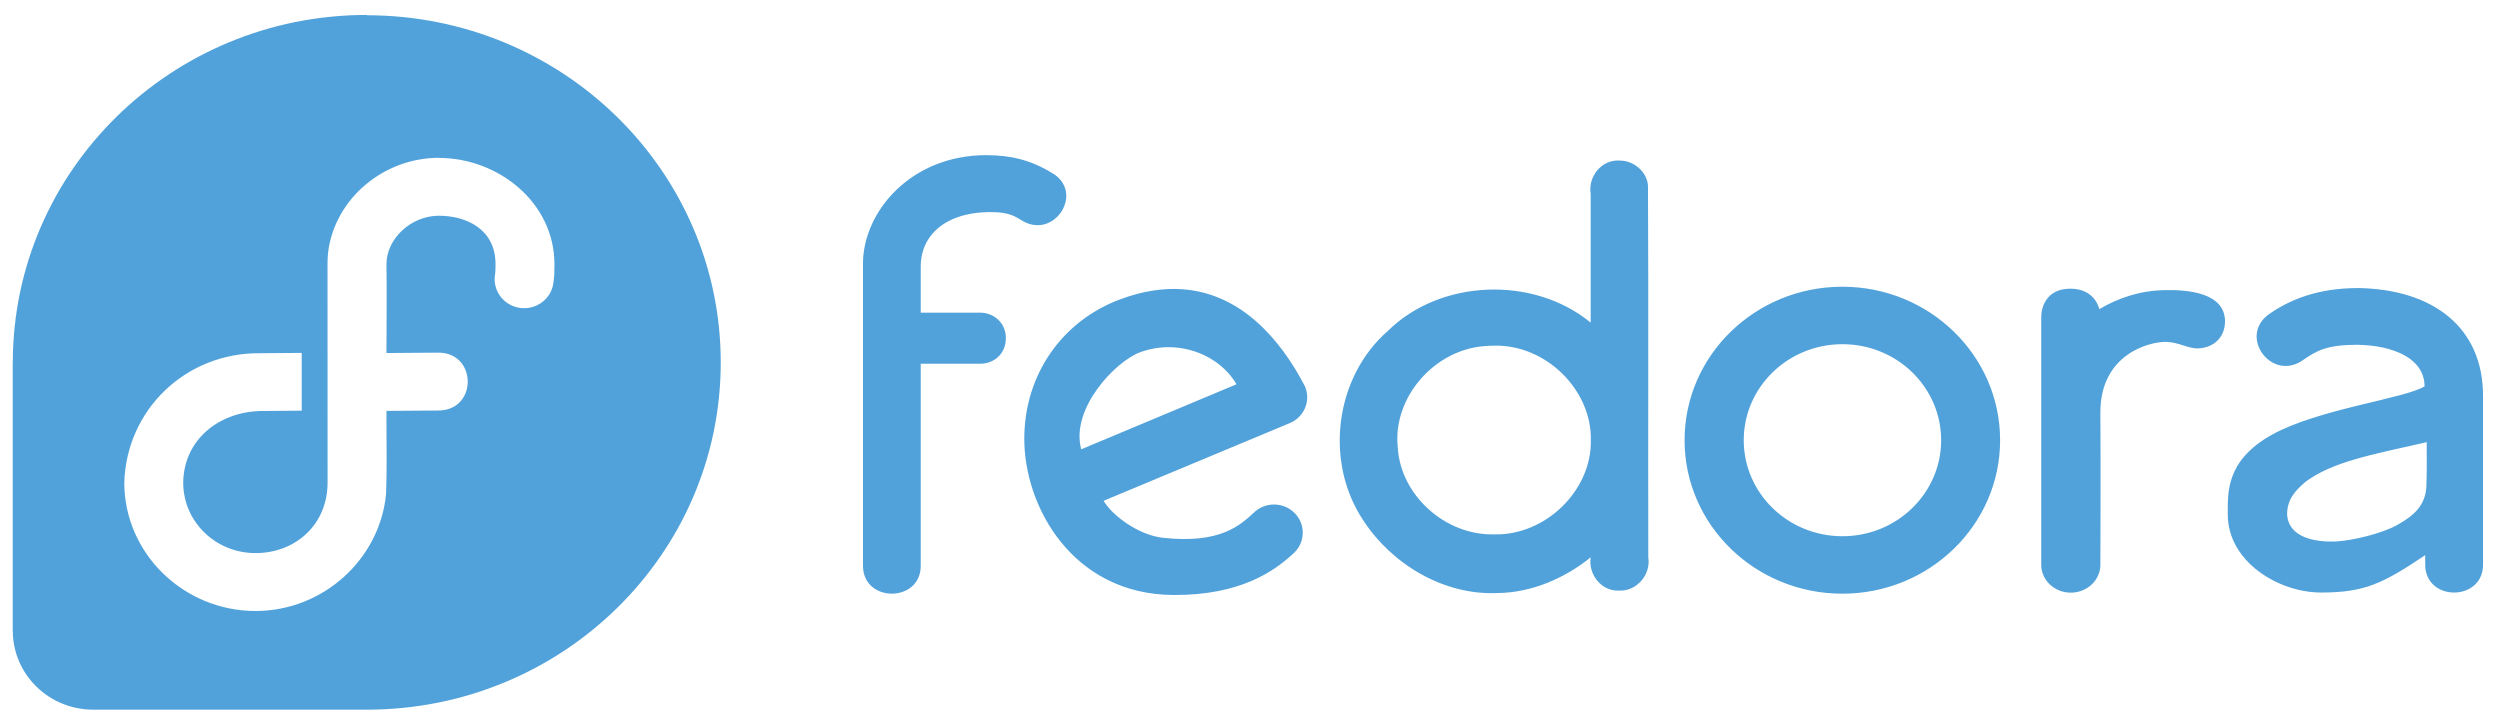
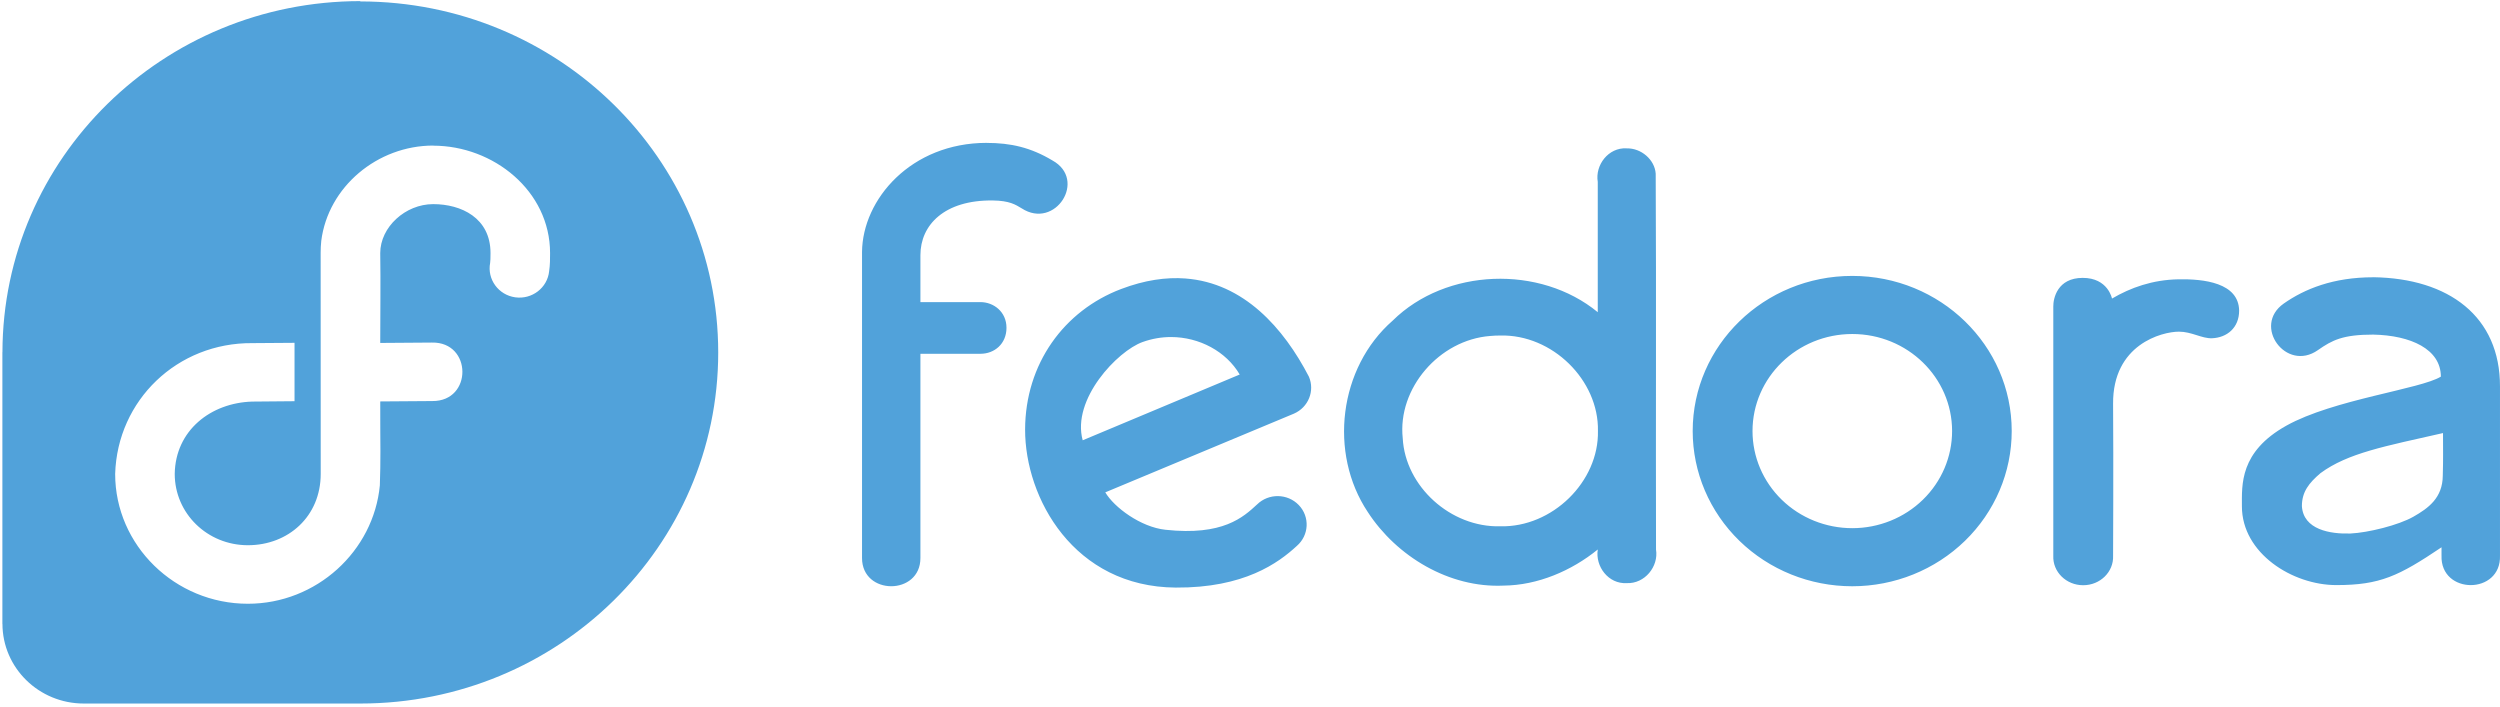
- <svg xmlns="http://www.w3.org/2000/svg" viewBox="0 0 722.9 207.3">
-   <path d="m106.1 4.32c-56.53 0-102.3 44.93-102.4 100.4h-.018v77.72h.018c.027 12.58 10.43 22.77 23.26 22.77h79.15c56.54-.035 102.3-44.96 102.3-100.4 0-55.47-45.82-100.4-102.4-100.4zm179.1 40.54c-21.64 0-35.53 16.13-35.66 31.22v87.49c-.027 10.79 16.73 10.79 16.7 0v-58.39h17.17c4.016 0 7.445-2.854 7.445-7.432s-3.673-7.345-7.445-7.345h-17.17v-13.45c0-8.612 6.871-15.79 20.7-15.62 4.81.062 6.506 1.203 8.262 2.253 9.591 6.23 18.82-8.195 8.77-13.71-6.161-3.697-11.91-5.005-18.78-5.005zm-158.3.802c17.19 0 33.42 12.91 33.42 30.72 0 1.652.01 3.305-.265 5.178-.476 4.738-4.891 8.143-9.698 7.475-4.807-.676-8.069-5.153-7.18-9.837.082-.535.111-1.374.111-2.817 0-10.1-8.425-14-16.39-14-7.963 0-15.14 6.568-15.15 14 .138 8.593 0 17.12 0 25.7l14.78-.108c11.54-.234 11.67 16.81.133 16.73l-14.91.108c-.036 6.912.054 5.662.018 9.143 0 0 .125 8.454-.132 14.86-1.784 18.82-18.12 33.86-37.75 33.86-20.81 0-37.95-16.68-37.95-37.14.625-21.04 17.73-37.59 39.28-37.4l12.02-.089v16.7l-12.02.108h-.063c-11.84.344-21.99 8.232-22.18 20.67 0 11.33 9.334 20.41 20.92 20.41 11.57 0 20.83-8.257 20.83-20.39l-.018-63.25c.006-1.174.045-2.107.177-3.402 1.953-15.47 16.06-27.26 32.03-27.26zm341.3.758c-5.209-.274-9.041 4.786-8.24 9.598v37.27c-16.52-13.58-43.41-12.63-58.65 2.405-15.42 13.48-18.35 37.9-7.136 54.73 8.238 12.71 23.31 21.78 38.84 21.06 9.766-.089 19.44-4.227 26.95-10.33-.77 4.822 3.029 9.93 8.284 9.62 5.159.226 9.165-4.768 8.373-9.598-.09-35.84.09-71.67-.09-107.5-.267-4.027-4.186-7.349-8.284-7.237h-.018zm64.53 36.49a45.62 44.38 0 0 0 -45.62 44.37 45.62 44.38 0 0 0 45.62 44.39 45.62 44.38 0 0 0 45.62-44.39 45.62 44.38 0 0 0 -45.62-44.37zm149 .39c-11.39 0-19.6 3.317-25.58 7.518-9.076 6.373.689 19.7 9.765 13.32 4.131-2.899 7.199-4.442 15.82-4.442 10.73.211 19.35 4.156 19.35 12.02-5.752 3.569-30.76 6.529-44.18 14.02-13.43 7.489-12.72 16.94-12.72 23.07 0 13.45 14.47 22.53 27 22.53 12.52 0 17.84-2.577 30.09-10.81v2.34c-.396 11.3 17.12 11.3 16.72 0v-48.29c.054-20.03-14.6-30.98-36.25-31.29zm-83.07.173c-7.247 0-8.455 5.867-8.417 8.233v71.24c-.198 4.605 3.685 8.428 8.55 8.428s8.748-3.823 8.55-8.428c0 0 .129-26.5 0-43.46s13.95-20.63 18.84-20.63c3.636 0 6.552 1.991 9.433 1.885 4.277-.158 7.776-2.976 7.776-7.908-.129-7.968-10.08-9.096-17.43-8.948-7.349.147-13.56 2.356-18.93 5.503 0 0-1.125-5.915-8.373-5.915zm-256.6.173c-5.548-.418-11.68.454-18.42 3.012-16.33 6.19-27.41 21.4-27.46 40.17-.045 19.66 13.98 45.03 43.08 45.22 19.57.126 29.36-7.043 34.64-11.92 3.505-3.046 3.764-8.339.552-11.68-3.218-3.346-8.617-3.428-11.93-.173-3.944 3.633-9.753 9.03-26.22 7.237-7.067-.767-14.65-6.398-17.19-10.7l53.95-22.51c4.126-1.798 6.032-6.492 4.286-10.57-7.225-13.94-18.64-26.82-35.28-28.08zm190.7 15.88a28.54 27.76 0 0 1 28.54 27.75 28.54 27.76 0 0 1 -28.54 27.78 28.54 27.76 0 0 1 -28.54-27.78 28.54 27.76 0 0 1 28.54-27.75zm-100.7.433c14.91-.382 28.23 12.79 27.95 27.28.313 14.5-13.05 27.65-27.95 27.28-14.17.368-27.16-11.4-27.88-25.2-1.509-14.22 10.4-28.1 24.99-29.23.962-.092 1.927-.131 2.894-.131zm-94.16.433c8.113.008 15.77 4.111 19.66 10.72l-44.91 18.81c-3.206-11.74 9.952-25.53 17.12-28.1 2.687-.963 5.425-1.432 8.13-1.43zm363.8 27.47c-.004 5.311.082 6.846-.063 12.15-.036 6.376-4.118 9.325-8.395 11.76-4.276 2.44-12.97 4.576-18 4.81-5.805.188-13.49-1.091-13.9-7.843.004-4.076 2.019-6.61 5.324-9.425 7.828-5.759 18.42-7.687 35.04-11.46z" fill="#51a2da" />
+ <svg xmlns="http://www.w3.org/2000/svg" height="202" viewBox="0 0 715 202" width="715">
+   <path d="m103.1.32c-56.53 0-102.3 44.93-102.4 100.4h-.018v77.72h.018c.027 12.58 10.43 22.77 23.26 22.77h79.15c56.54-.035 102.3-44.96 102.3-100.4 0-55.47-45.82-100.4-102.4-100.4zm179.1 40.54c-21.64 0-35.53 16.13-35.66 31.22v87.49c-.027 10.79 16.73 10.79 16.7 0v-58.39h17.17c4.016 0 7.445-2.854 7.445-7.432s-3.673-7.345-7.445-7.345h-17.17v-13.45c0-8.612 6.871-15.79 20.7-15.62 4.81.062 6.506 1.203 8.262 2.253 9.591 6.23 18.82-8.195 8.77-13.71-6.161-3.697-11.91-5.005-18.78-5.005zm-158.3.802c17.19 0 33.42 12.91 33.42 30.72 0 1.652.01 3.305-.265 5.178-.477 4.738-4.891 8.143-9.698 7.475-4.807-.676-8.069-5.153-7.18-9.837.081-.535.11-1.374.11-2.817 0-10.1-8.425-14-16.39-14-7.963 0-15.14 6.568-15.15 14 .138 8.593 0 17.12 0 25.7l14.78-.108c11.54-.235 11.67 16.81.133 16.729l-14.91.109c-.036 6.912.055 5.662.018 9.143 0 0 .125 8.454-.132 14.86-1.784 18.82-18.12 33.86-37.75 33.86-20.81 0-37.95-16.68-37.95-37.14.625-21.04 17.73-37.59 39.28-37.4l12.02-.089v16.7l-12.02.108h-.063c-11.84.344-21.99 8.232-22.18 20.67 0 11.33 9.334 20.41 20.92 20.41 11.57 0 20.83-8.257 20.83-20.39l-.018-63.25c.006-1.174.045-2.107.176-3.402 1.953-15.47 16.06-27.26 32.03-27.26zm341.3.758c-5.209-.273-9.041 4.786-8.24 9.598v37.27c-16.52-13.58-43.41-12.63-58.65 2.405-15.42 13.48-18.35 37.9-7.136 54.73 8.238 12.71 23.31 21.78 38.84 21.06 9.766-.088 19.44-4.227 26.95-10.33-.771 4.822 3.029 9.93 8.284 9.62 5.159.226 9.165-4.768 8.373-9.598-.091-35.84.09-71.67-.091-107.5-.267-4.027-4.186-7.349-8.284-7.237h-.018zm64.53 36.49c-25.191 0-45.614 19.864-45.62 44.37 0 11.782 4.808 23.072 13.365 31.395 8.558 8.323 20.164 12.998 32.265 12.995 12.091 0 23.696-4.677 32.252-13.002s13.361-19.616 13.358-31.388c0-24.496-20.418-44.364-45.61-44.37zm149 .39c-11.39 0-19.6 3.317-25.58 7.518-9.076 6.373.689 19.7 9.765 13.32 4.131-2.899 7.199-4.442 15.82-4.442 10.73.212 19.35 4.156 19.35 12.02-5.752 3.569-30.76 6.529-44.18 14.02-13.43 7.489-12.72 16.94-12.72 23.07 0 13.45 14.47 22.53 27 22.53 12.52 0 17.84-2.577 30.09-10.81v2.34c-.396 11.3 17.12 11.3 16.72 0v-48.29c.054-20.03-14.6-30.98-36.25-31.29zm-83.07.173c-7.247 0-8.455 5.867-8.417 8.233v71.24c-.198 4.605 3.685 8.428 8.55 8.428s8.748-3.823 8.55-8.428c0 0 .129-26.5 0-43.46s13.95-20.63 18.84-20.63c3.636 0 6.552 1.991 9.433 1.885 4.277-.158 7.776-2.976 7.776-7.908-.129-7.968-10.08-9.096-17.43-8.948-7.349.148-13.56 2.356-18.93 5.503 0 0-1.125-5.915-8.373-5.915zm-256.6.174c-5.548-.419-11.68.453-18.42 3.012-16.33 6.19-27.41 21.4-27.46 40.17-.045 19.66 13.98 45.03 43.08 45.22 19.57.126 29.36-7.043 34.64-11.92 3.505-3.046 3.764-8.339.552-11.68-3.218-3.346-8.617-3.428-11.93-.174-3.944 3.633-9.753 9.03-26.22 7.237-7.067-.767-14.65-6.398-17.19-10.7l53.95-22.51c4.126-1.798 6.032-6.492 4.286-10.57-7.225-13.94-18.64-26.82-35.28-28.08zm190.7 15.88c15.758 0 28.534 12.422 28.54 27.75.005 7.366-2.999 14.432-8.352 19.642-5.354 5.211-12.616 8.138-20.189 8.138-7.572 0-14.834-2.928-20.187-8.138-5.353-5.211-8.357-12.276-8.352-19.642.005-15.327 12.781-27.75 28.54-27.75zm-100.7.433c14.91-.382 28.23 12.79 27.95 27.28.313 14.5-13.05 27.65-27.95 27.28-14.17.369-27.16-11.4-27.88-25.2-1.509-14.22 10.4-28.1 24.99-29.23.962-.092 1.927-.13 2.894-.13zm-94.16.433c8.113.008 15.77 4.111 19.66 10.72l-44.91 18.81c-3.206-11.74 9.952-25.53 17.12-28.1 2.687-.963 5.425-1.432 8.13-1.43zm363.8 27.47c-.004 5.311.081 6.846-.063 12.15-.037 6.376-4.118 9.325-8.395 11.76-4.276 2.44-12.97 4.576-18 4.81-5.805.189-13.49-1.091-13.9-7.843.004-4.076 2.019-6.61 5.324-9.425 7.828-5.759 18.42-7.687 35.04-11.46z" fill="#51a2da" />
</svg>
